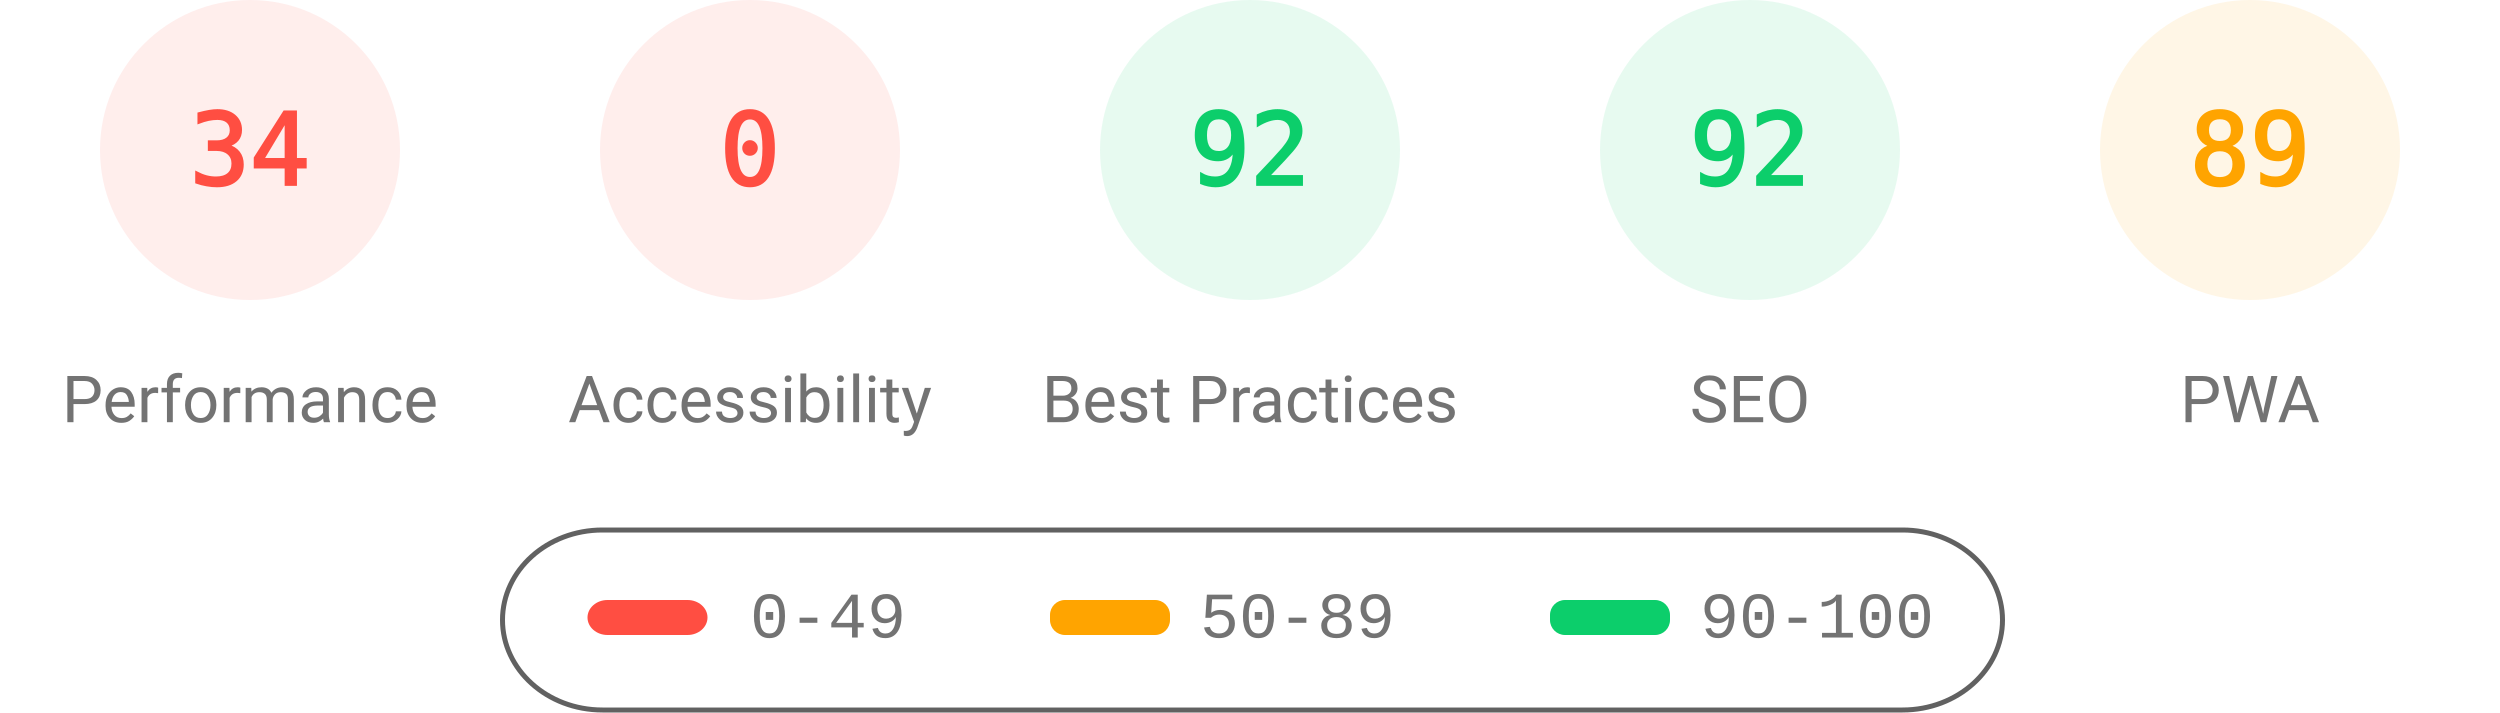
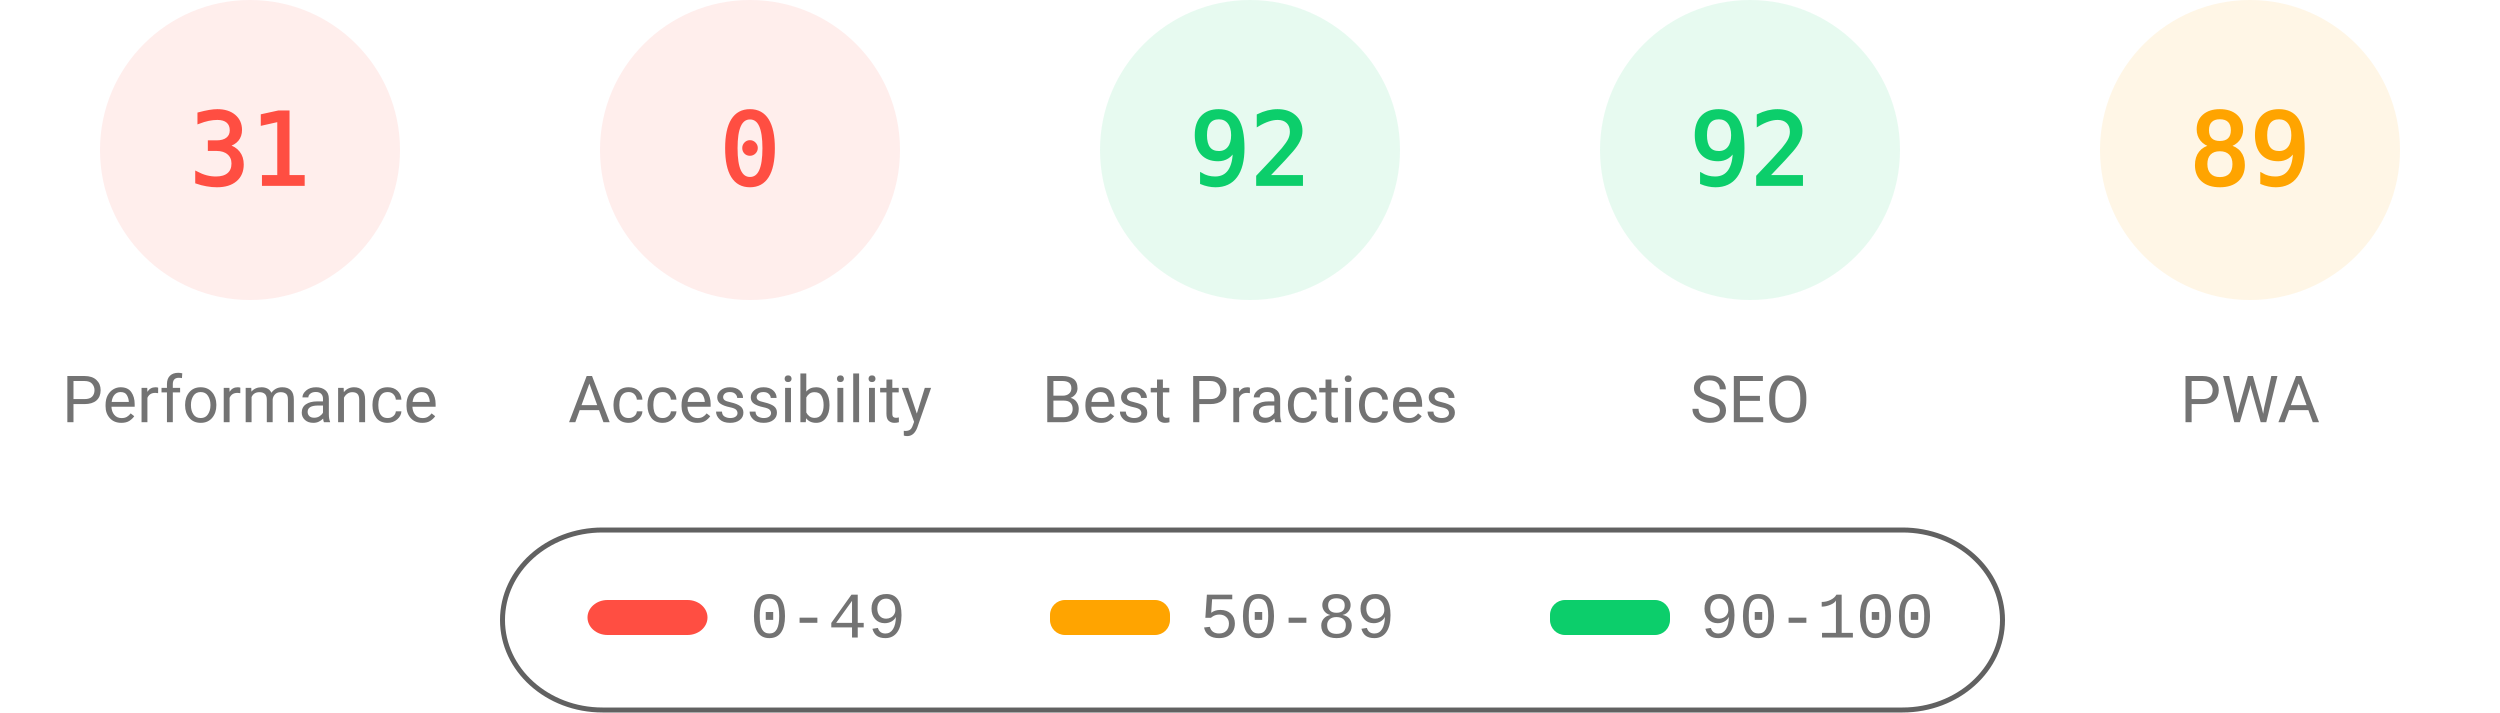
<svg xmlns="http://www.w3.org/2000/svg" fill="none" width="1000" height="285">
  <style>.gauge-base{opacity:.1}.gauge-arc{fill:none;animation-delay:250ms;stroke-linecap:round;transform:rotate(-90deg);transform-origin:100px 60px;animation:load-gauge 1s ease forwards}.guage-text{font-size:40px;font-family:monospace;text-align:center}.guage-red{color:#ff4e42;fill:#ff4e42;stroke:#ff4e42}.guage-orange{color:#ffa400;fill:#ffa400;stroke:#ffa400}.guage-green{color:#0cce6b;fill:#0cce6b;stroke:#0cce6b}.guage-undefined{color:#5c5c5c;fill:#5c5c5c;stroke:#5c5c5c}.guage-title{color:#737373;fill:#737373;stroke:none;font-size:26px;line-height:26px;font-family:Roboto,Halvetica,Arial,sans-serif}@keyframes load-gauge{from{stroke-dasharray:0 352.858}}</style>
  <svg class="guage-div guage-perf guage-red" viewBox="0 0 200 200" width="200" height="200">
    <circle class="gauge-base" r="56" cx="100" cy="60" stroke-width="8" />
-     <circle class="gauge-arc guage-arc-1" r="56" cx="100" cy="60" stroke-width="8" style="stroke-dasharray:119.632,351.858" />
-     <text class="guage-text" x="100" y="60" alignment-baseline="central" dominant-baseline="central" text-anchor="middle">34</text>
+     <circle class="gauge-arc guage-arc-1" r="56" cx="100" cy="60" stroke-width="8" style="stroke-dasharray:109.076,351.858" />
+     <text class="guage-text" x="100" y="60" alignment-baseline="central" dominant-baseline="central" text-anchor="middle">31</text>
    <text class="guage-title" x="100" y="160" alignment-baseline="central" dominant-baseline="central" text-anchor="middle">Performance</text>
  </svg>
  <svg class="guage-div guage-acc guage-red" viewBox="0 0 200 200" width="200" height="200" x="200">
    <circle class="gauge-base" r="56" cx="100" cy="60" stroke-width="8" />
    <circle class="gauge-arc guage-arc-2" r="56" cx="100" cy="60" stroke-width="8" style="stroke-dasharray:0,351.858" />
    <text class="guage-text" x="100" y="60" alignment-baseline="central" dominant-baseline="central" text-anchor="middle">0</text>
    <text class="guage-title" x="100" y="160" alignment-baseline="central" dominant-baseline="central" text-anchor="middle">Accessibility</text>
  </svg>
  <svg class="guage-div guage-best guage-green" viewBox="0 0 200 200" width="200" height="200" x="400">
    <circle class="gauge-base" r="56" cx="100" cy="60" stroke-width="8" />
    <circle class="gauge-arc guage-arc-3" r="56" cx="100" cy="60" stroke-width="8" style="stroke-dasharray:323.709,351.858" />
    <text class="guage-text" x="100" y="60" alignment-baseline="central" dominant-baseline="central" text-anchor="middle">92</text>
    <text class="guage-title" x="100" y="160" alignment-baseline="central" dominant-baseline="central" text-anchor="middle">Best Practices</text>
  </svg>
  <svg class="guage-div guage-seo guage-green" viewBox="0 0 200 200" width="200" height="200" x="600">
    <circle class="gauge-base" r="56" cx="100" cy="60" stroke-width="8" />
    <circle class="gauge-arc guage-arc-4" r="56" cx="100" cy="60" stroke-width="8" style="stroke-dasharray:323.709,351.858" />
    <text class="guage-text" x="100" y="60" alignment-baseline="central" dominant-baseline="central" text-anchor="middle">92</text>
    <text class="guage-title" x="100" y="160" alignment-baseline="central" dominant-baseline="central" text-anchor="middle">SEO</text>
  </svg>
  <svg class="guage-div guage-pwa guage-orange" viewBox="0 0 200 200" width="200" height="200" x="800">
    <circle class="gauge-base" r="56" cx="100" cy="60" stroke-width="8" />
    <circle class="gauge-arc guage-arc-4" r="56" cx="100" cy="60" stroke-width="8" style="stroke-dasharray:313.154,351.858" />
    <text class="guage-text" x="100" y="60" alignment-baseline="central" dominant-baseline="central" text-anchor="middle">89</text>
    <text class="guage-title" x="100" y="160" alignment-baseline="central" dominant-baseline="central" text-anchor="middle">PWA</text>
  </svg>
  <svg width="604" height="76" x="200" y="210">
    <path fill="none" id="canvas_background" d="M-1-1h604v80H-1z" />
    <rect fill-opacity="0" stroke="#616161" stroke-width="2" rx="40" id="svg_2" height="72" width="600" y="2" x="1" fill="#000" />
    <rect stroke="#000" rx="8" id="svg_3" height="14" width="48" y="30" x="35" stroke-opacity="null" stroke-width="0" fill="#ff4e42" />
    <rect stroke="#000" rx="6" id="svg_4" height="14" width="48" y="30" x="220" stroke-opacity="null" stroke-width="0" fill="#ffa400" />
    <rect stroke="#000" rx="6" id="svg_5" height="14" width="48" y="30" x="420" stroke-opacity="null" stroke-width="0" fill="#0cce6b" />
    <text xml:space="preserve" text-anchor="start" font-family="'Courier New', Courier, monospace" font-size="26" id="svg_6" y="45" x="100" stroke-opacity="null" stroke-width="0" stroke="#000" fill="#737373">0-49</text>
    <text xml:space="preserve" text-anchor="start" font-family="'Courier New', Courier, monospace" font-size="26" id="svg_7" y="45" x="280" stroke-opacity="null" stroke-width="0" stroke="#000" fill="#737373">50-89</text>
    <text xml:space="preserve" text-anchor="start" font-family="'Courier New', Courier, monospace" font-size="26" id="svg_8" y="45" x="480" stroke-opacity="null" stroke-width="0" stroke="#000" fill="#737373">90-100</text>
  </svg>
</svg>
